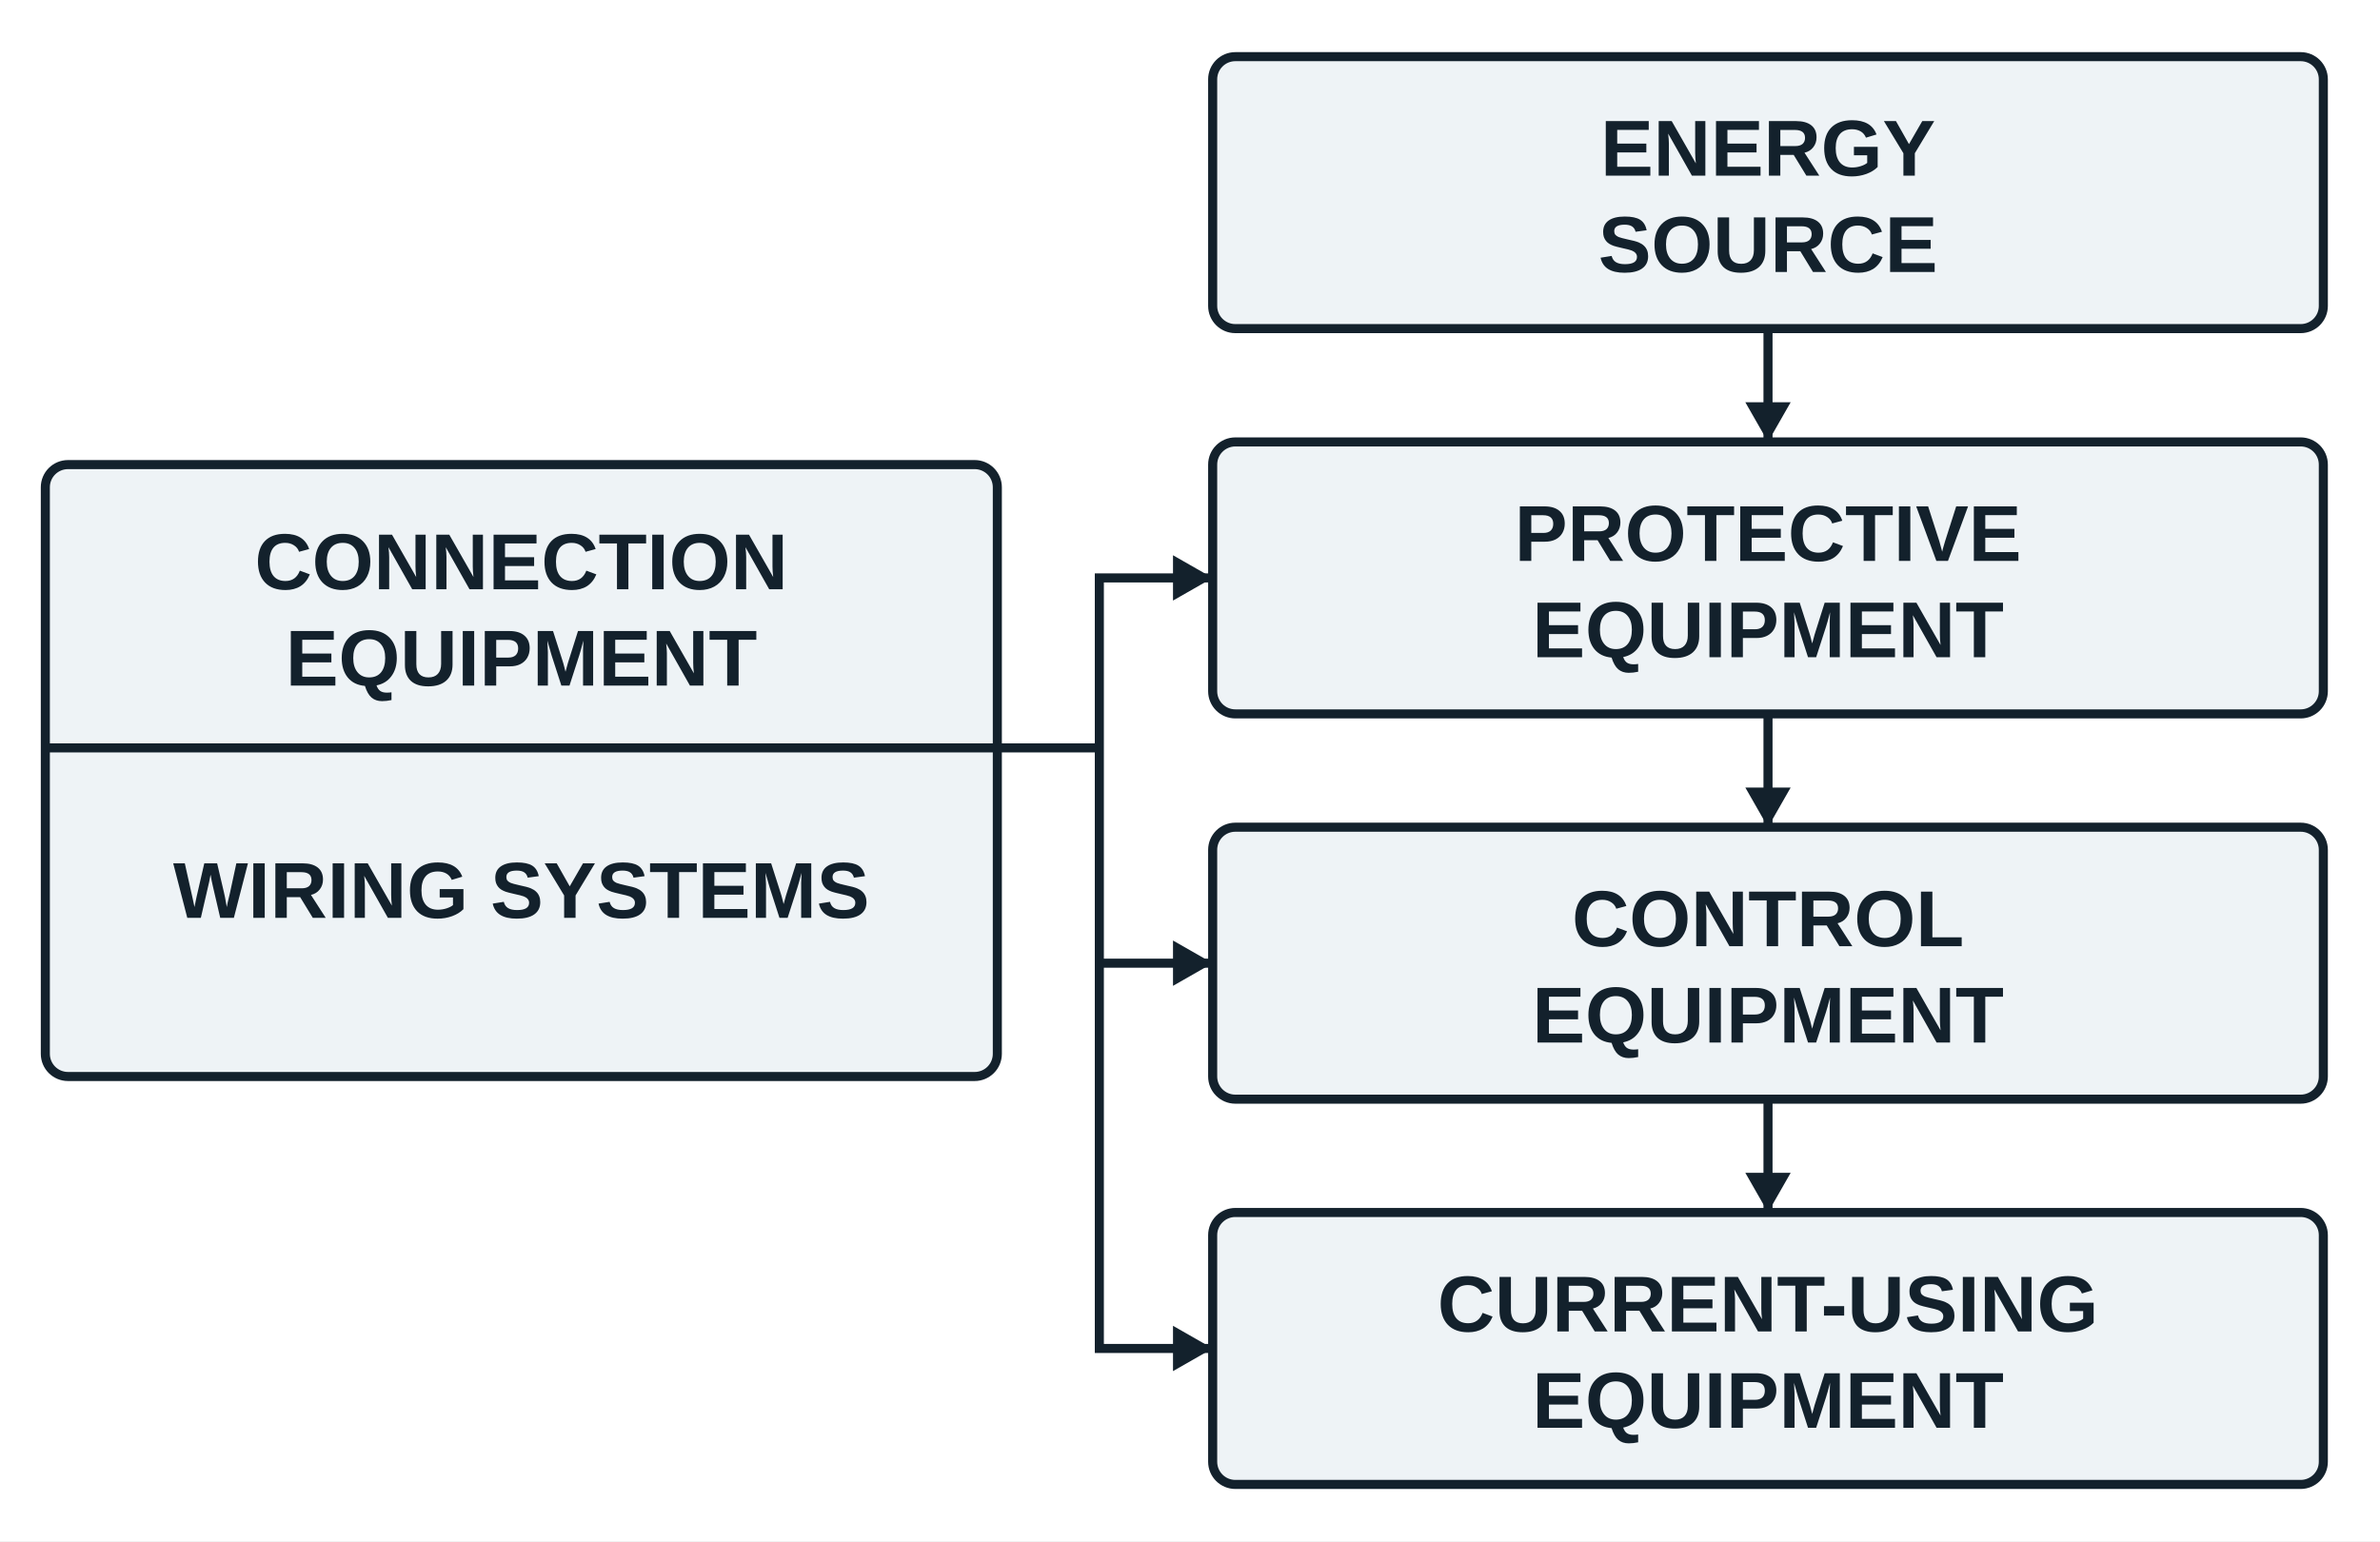
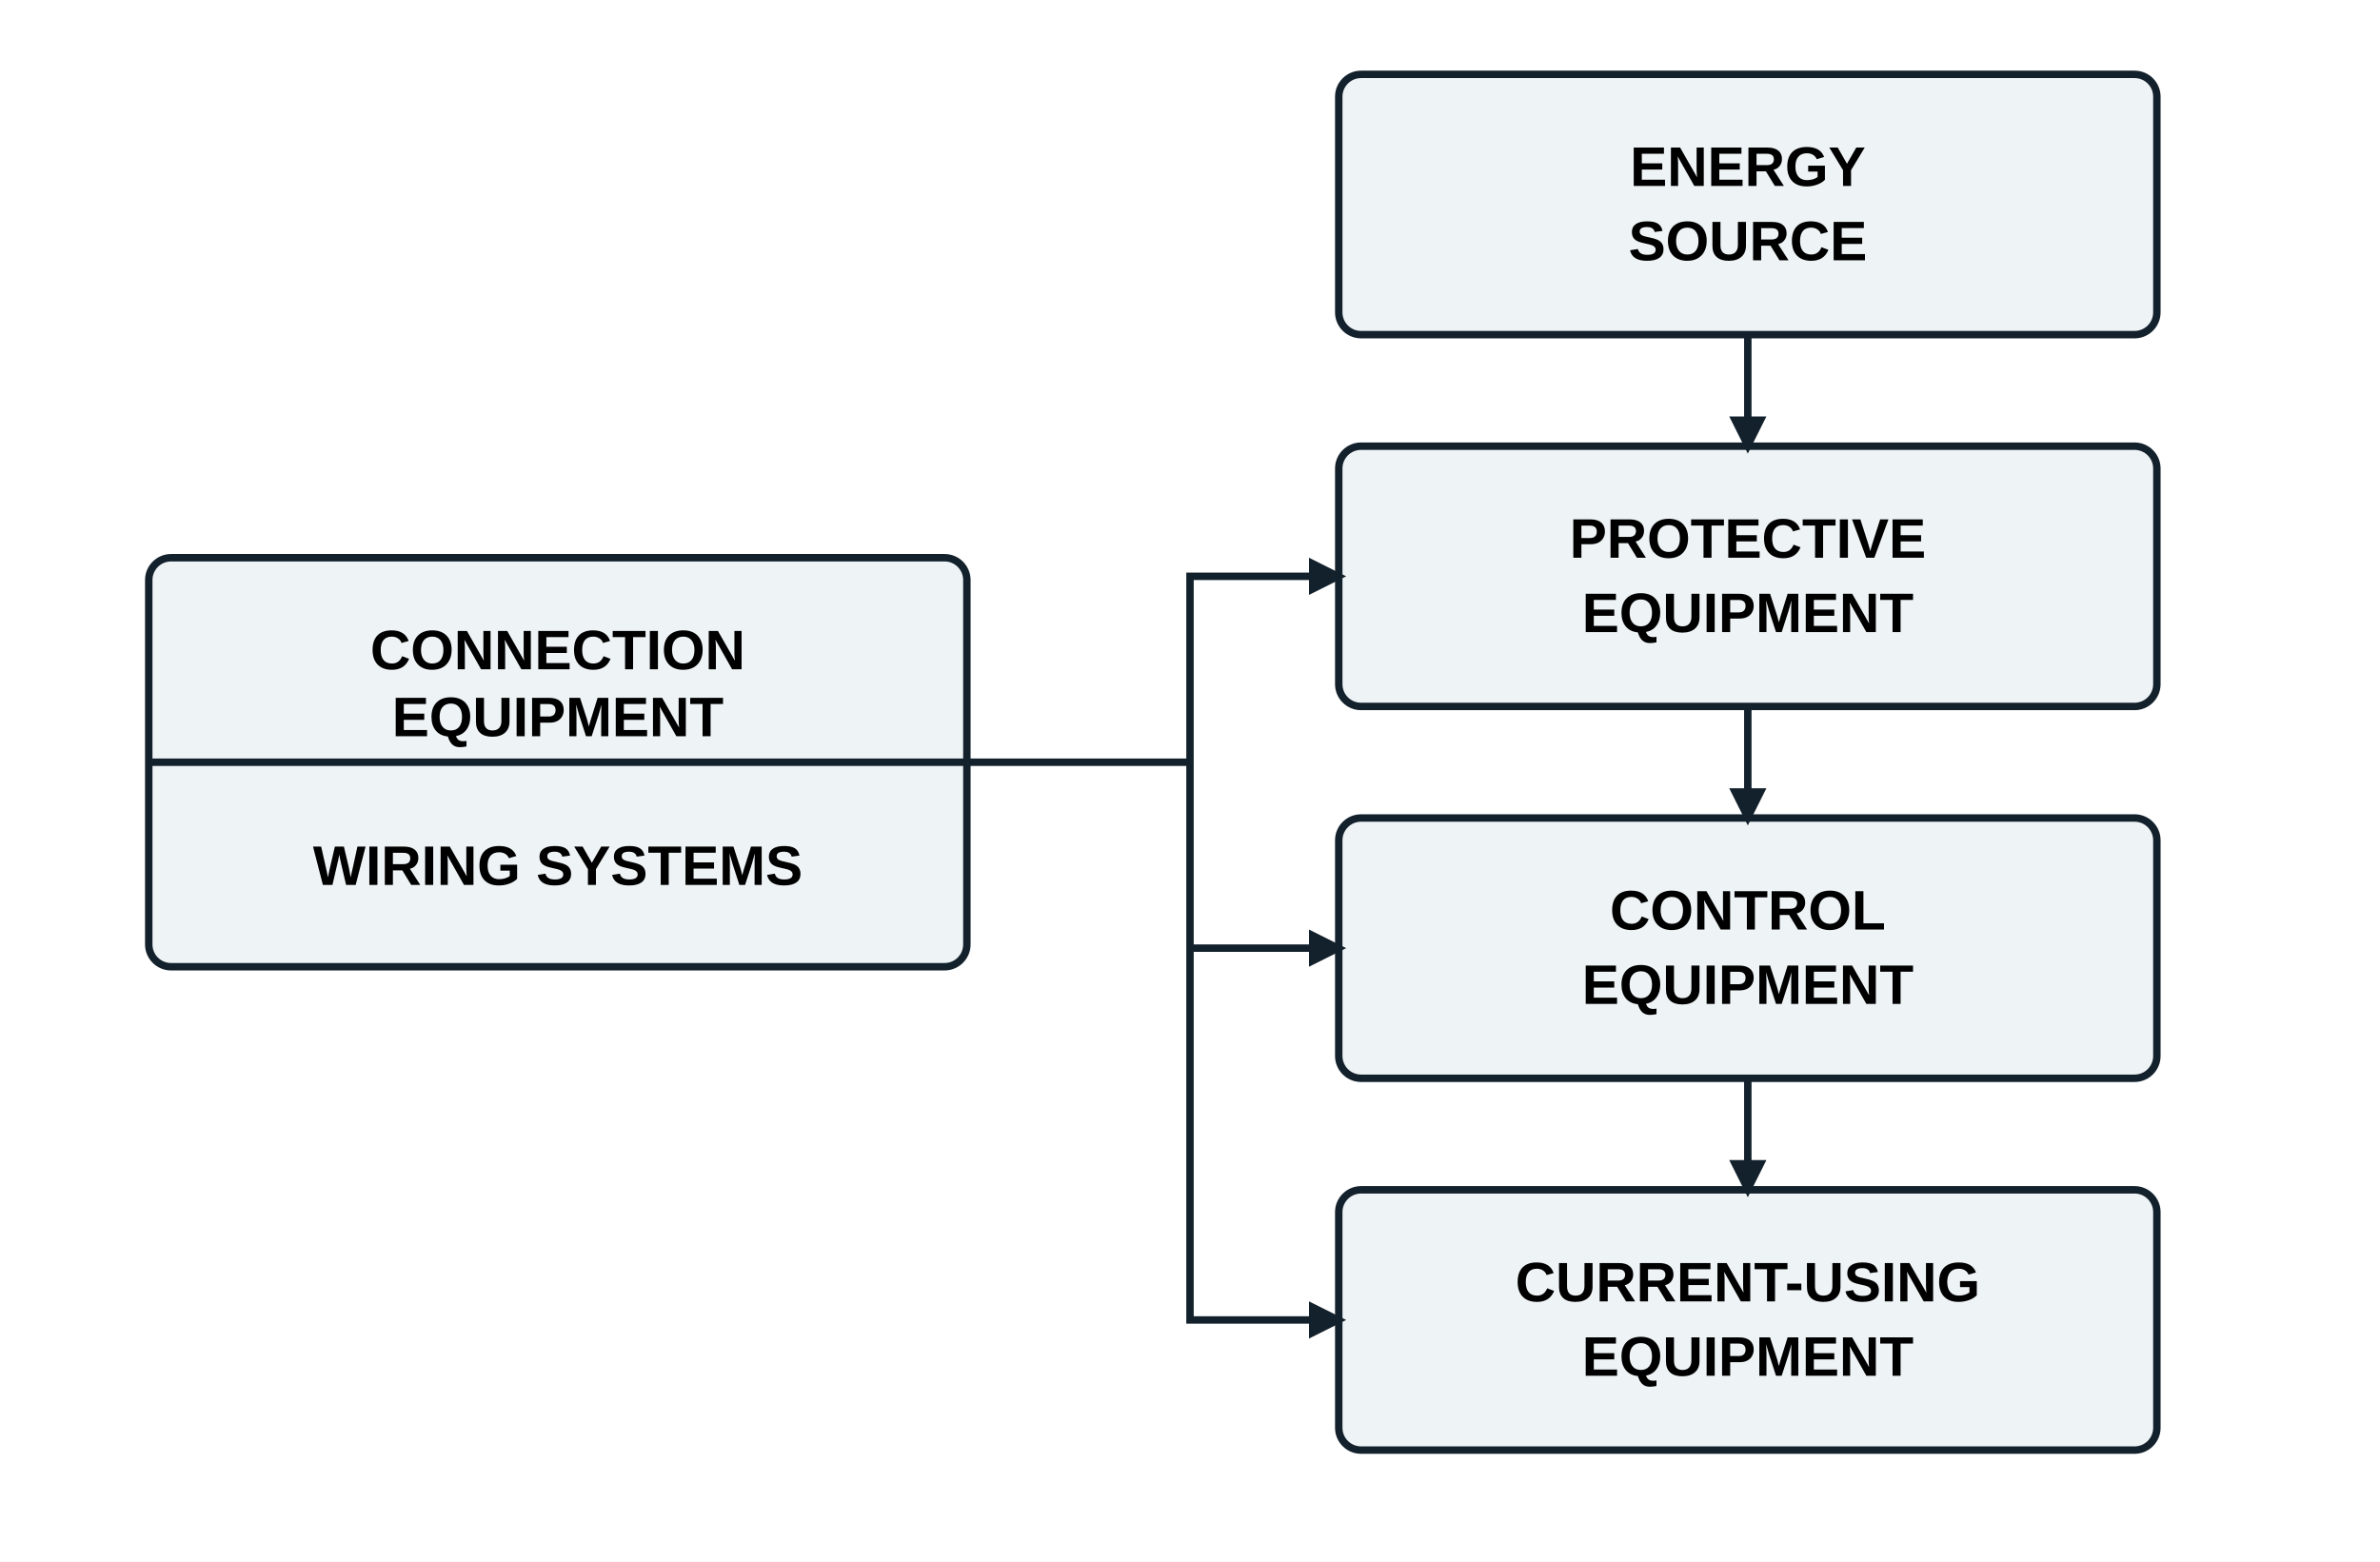
- <svg xmlns="http://www.w3.org/2000/svg" viewBox="0 0 420 272" font-family="Arial, sans-serif" font-size="14">
-   <rect width="420" height="272" fill="#fff" />
-   <g fill="#eef3f6" stroke="#13212c" stroke-width="1.6">
-     <rect x="214" y="10" width="196" height="48" rx="4" />
-     <rect x="214" y="78" width="196" height="48" rx="4" />
-     <rect x="214" y="146" width="196" height="48" rx="4" />
-     <rect x="214" y="214" width="196" height="48" rx="4" />
-     <rect x="8" y="82" width="168" height="108" rx="4" />
+ <svg xmlns="http://www.w3.org/2000/svg" viewBox="0 0 640 420" font-family="Arial, sans-serif" font-size="15">
+   <rect width="640" height="420" fill="#fff" />
+   <g fill="#eef3f6" stroke="#13212c" stroke-width="2">
+     <rect x="360" y="20" width="220" height="70" rx="6" />
+     <rect x="360" y="120" width="220" height="70" rx="6" />
+     <rect x="360" y="220" width="220" height="70" rx="6" />
+     <rect x="360" y="320" width="220" height="70" rx="6" />
+     <rect x="40" y="150" width="220" height="110" rx="6" />
  </g>
-   <g stroke="#13212c" stroke-width="1.6" fill="none">
-     <path d="M312.0 58V78M312.0 126V146M312.0 194V214" />
-     <path d="M8 132H176" />
-     <path d="M176 132H194M194 132V102.0H214M194 132V170.0H214M194 132V238.0H214" />
+   <g stroke="#13212c" stroke-width="2" fill="none">
+     <path d="M470 90V120M470 190V220M470 290V320" />
+     <path d="M40 205H260" />
+     <path d="M260 205H320V155H360M320 205V255H360M320 205V355H360" />
  </g>
  <g fill="#13212c">
-     <path d="M308.0 71L312.0 78L316.0 71ZM308.0 139L312.0 146L316.0 139ZM308.0 207L312.0 214L316.0 207ZM207 98.0L214 102.0L207 106.0ZM207 166.0L214 170.0L207 174.0ZM207 234.0L214 238.0L207 242.0Z" />
+     <path d="M465 112L470 122L475 112ZM465 212L470 222L475 212ZM465 312L470 322L475 312Z" />
+     <path d="M352 150L362 155L352 160ZM352 250L362 255L352 260ZM352 350L362 355L352 360Z" />
  </g>
-   <g font-weight="bold" text-anchor="middle" fill="#13212c">
-     <text x="312.0" y="31">ENERGY</text>
-     <text x="312.0" y="48">SOURCE</text>
-     <text x="312.0" y="99">PROTECTIVE</text>
-     <text x="312.0" y="116">EQUIPMENT</text>
-     <text x="312.0" y="167">CONTROL</text>
-     <text x="312.0" y="184">EQUIPMENT</text>
-     <text x="312.0" y="235">CURRENT-USING</text>
-     <text x="312.0" y="252">EQUIPMENT</text>
-     <text x="92.0" y="104">CONNECTION</text>
-     <text x="92.0" y="121">EQUIPMENT</text>
-     <text x="92.0" y="162">WIRING SYSTEMS</text>
+   <g font-weight="bold">
+     <text x="470" y="50" text-anchor="middle">ENERGY</text>
+     <text x="470" y="70" text-anchor="middle">SOURCE</text>
+     <text x="470" y="150" text-anchor="middle">PROTECTIVE</text>
+     <text x="470" y="170" text-anchor="middle">EQUIPMENT</text>
+     <text x="470" y="250" text-anchor="middle">CONTROL</text>
+     <text x="470" y="270" text-anchor="middle">EQUIPMENT</text>
+     <text x="470" y="350" text-anchor="middle">CURRENT-USING</text>
+     <text x="470" y="370" text-anchor="middle">EQUIPMENT</text>
+     <text x="150" y="180" text-anchor="middle">CONNECTION</text>
+     <text x="150" y="198" text-anchor="middle">EQUIPMENT</text>
+     <text x="150" y="238" text-anchor="middle">WIRING SYSTEMS</text>
  </g>
</svg>
